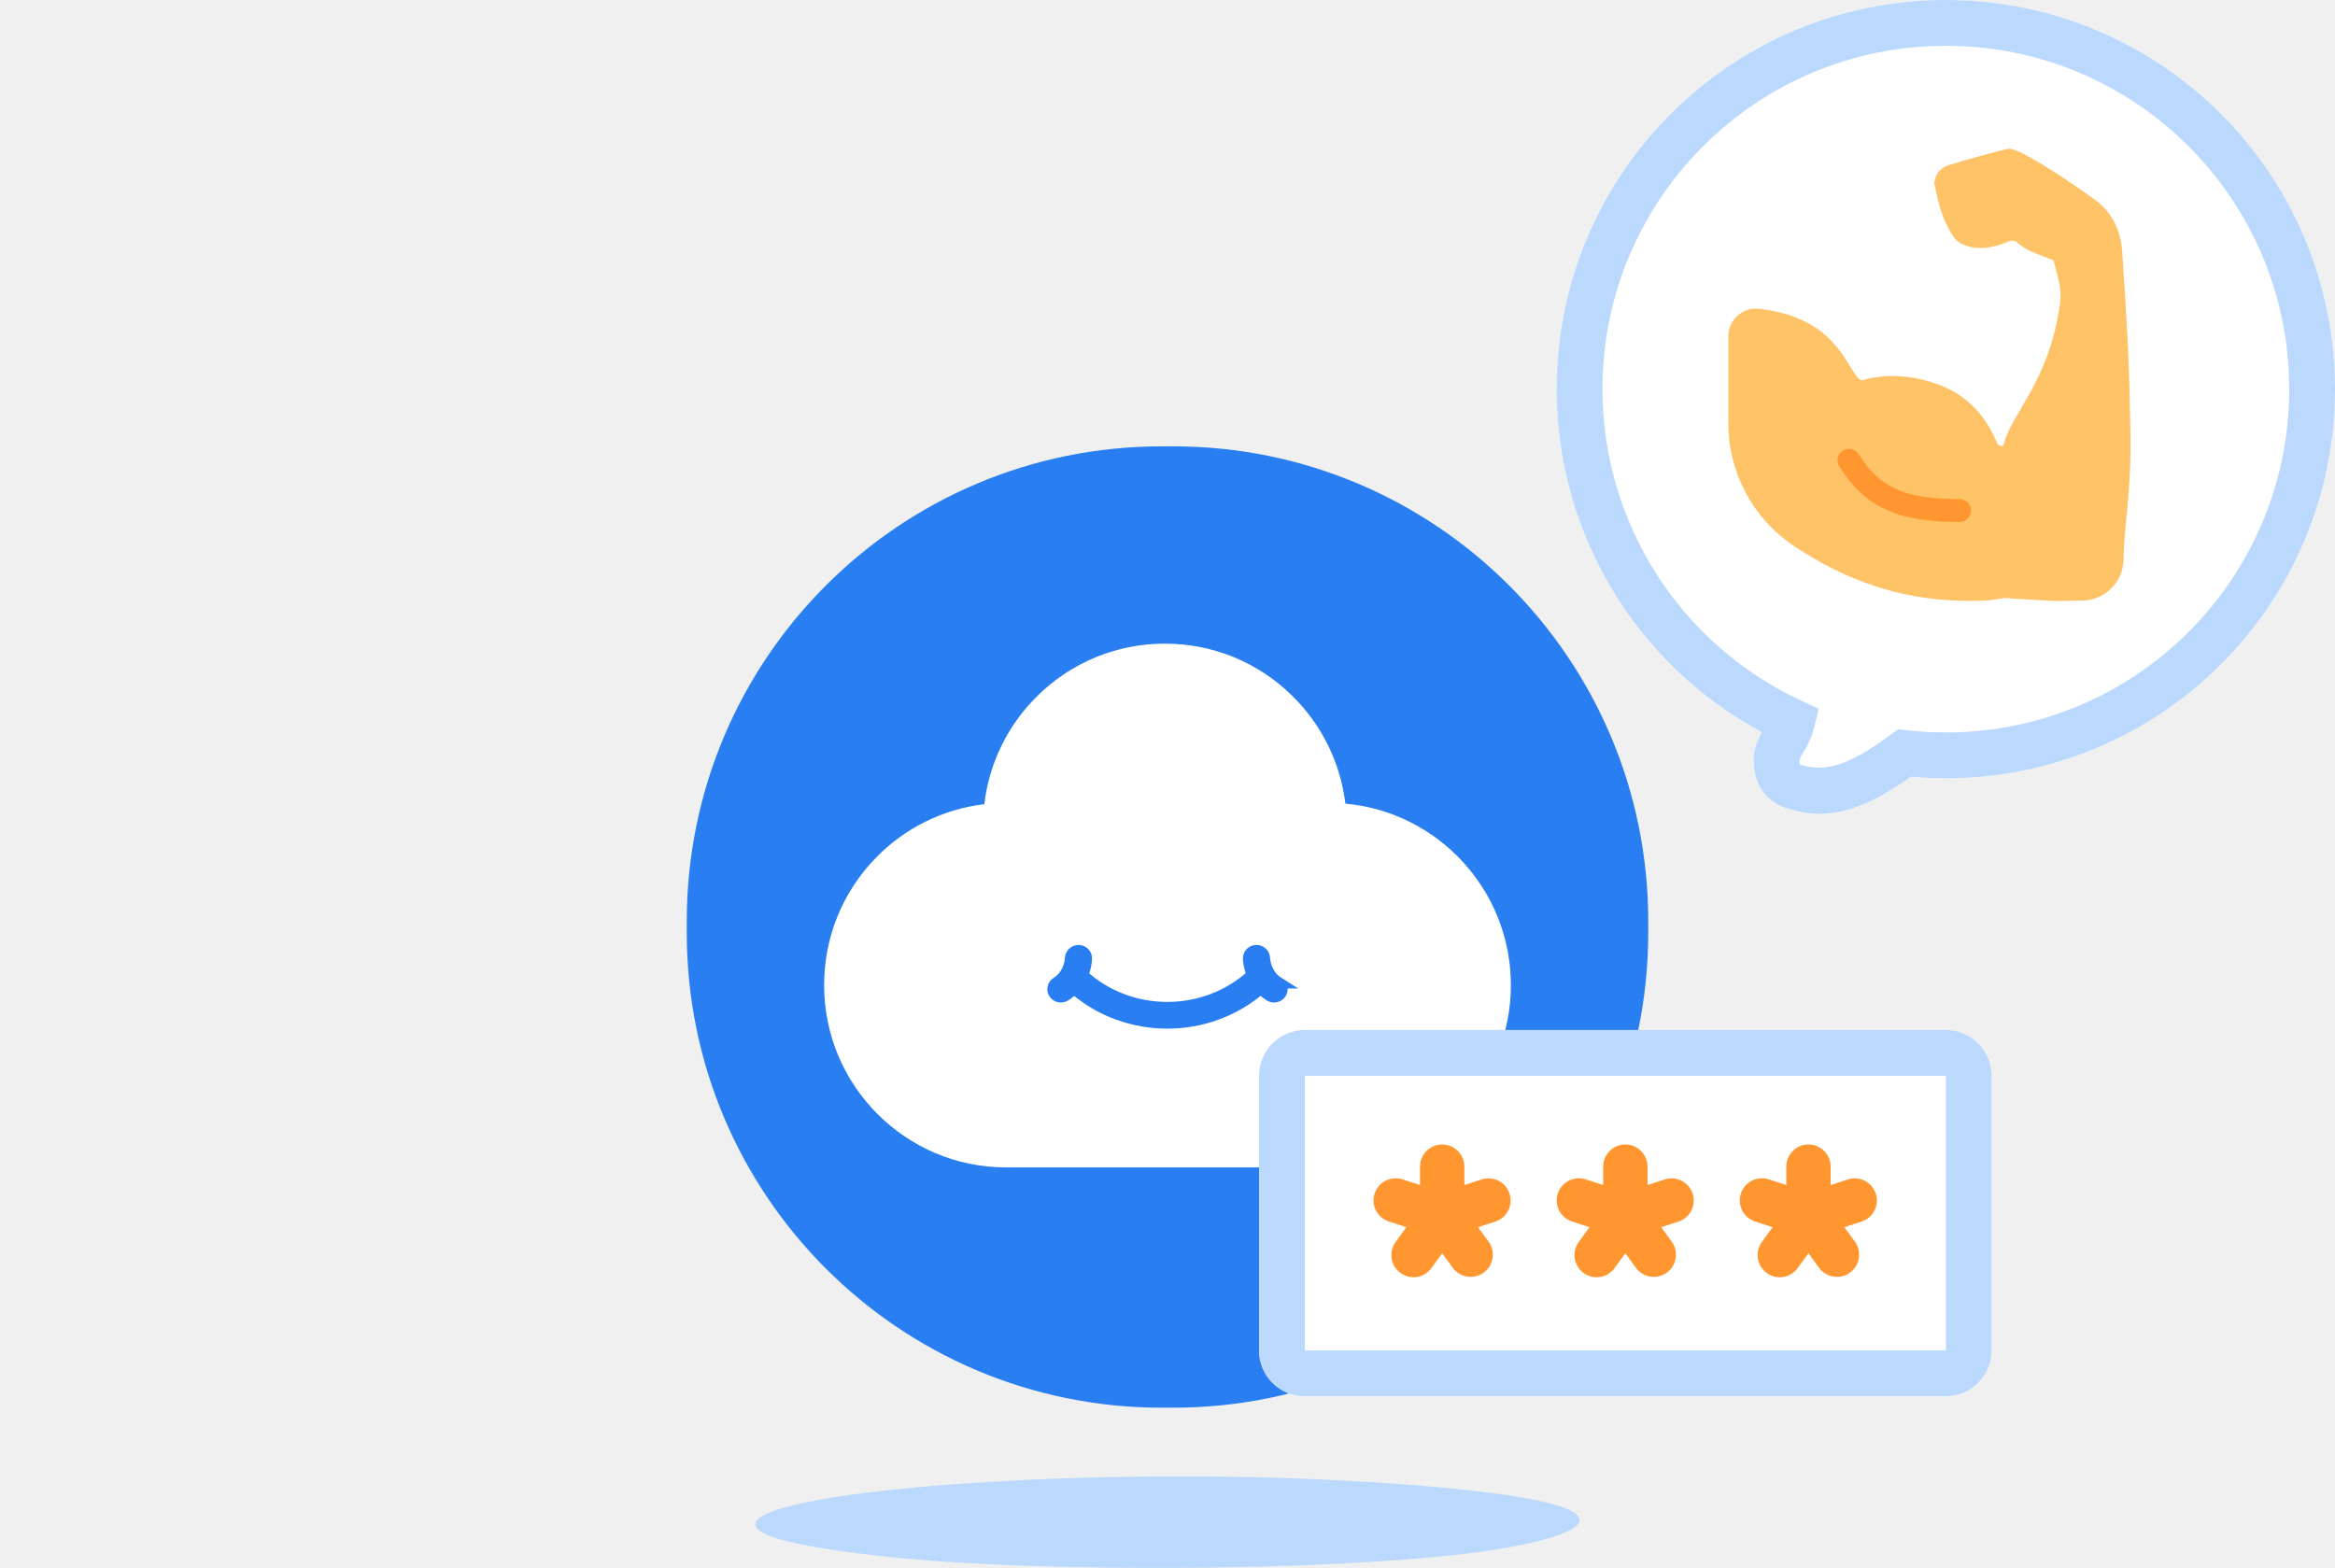
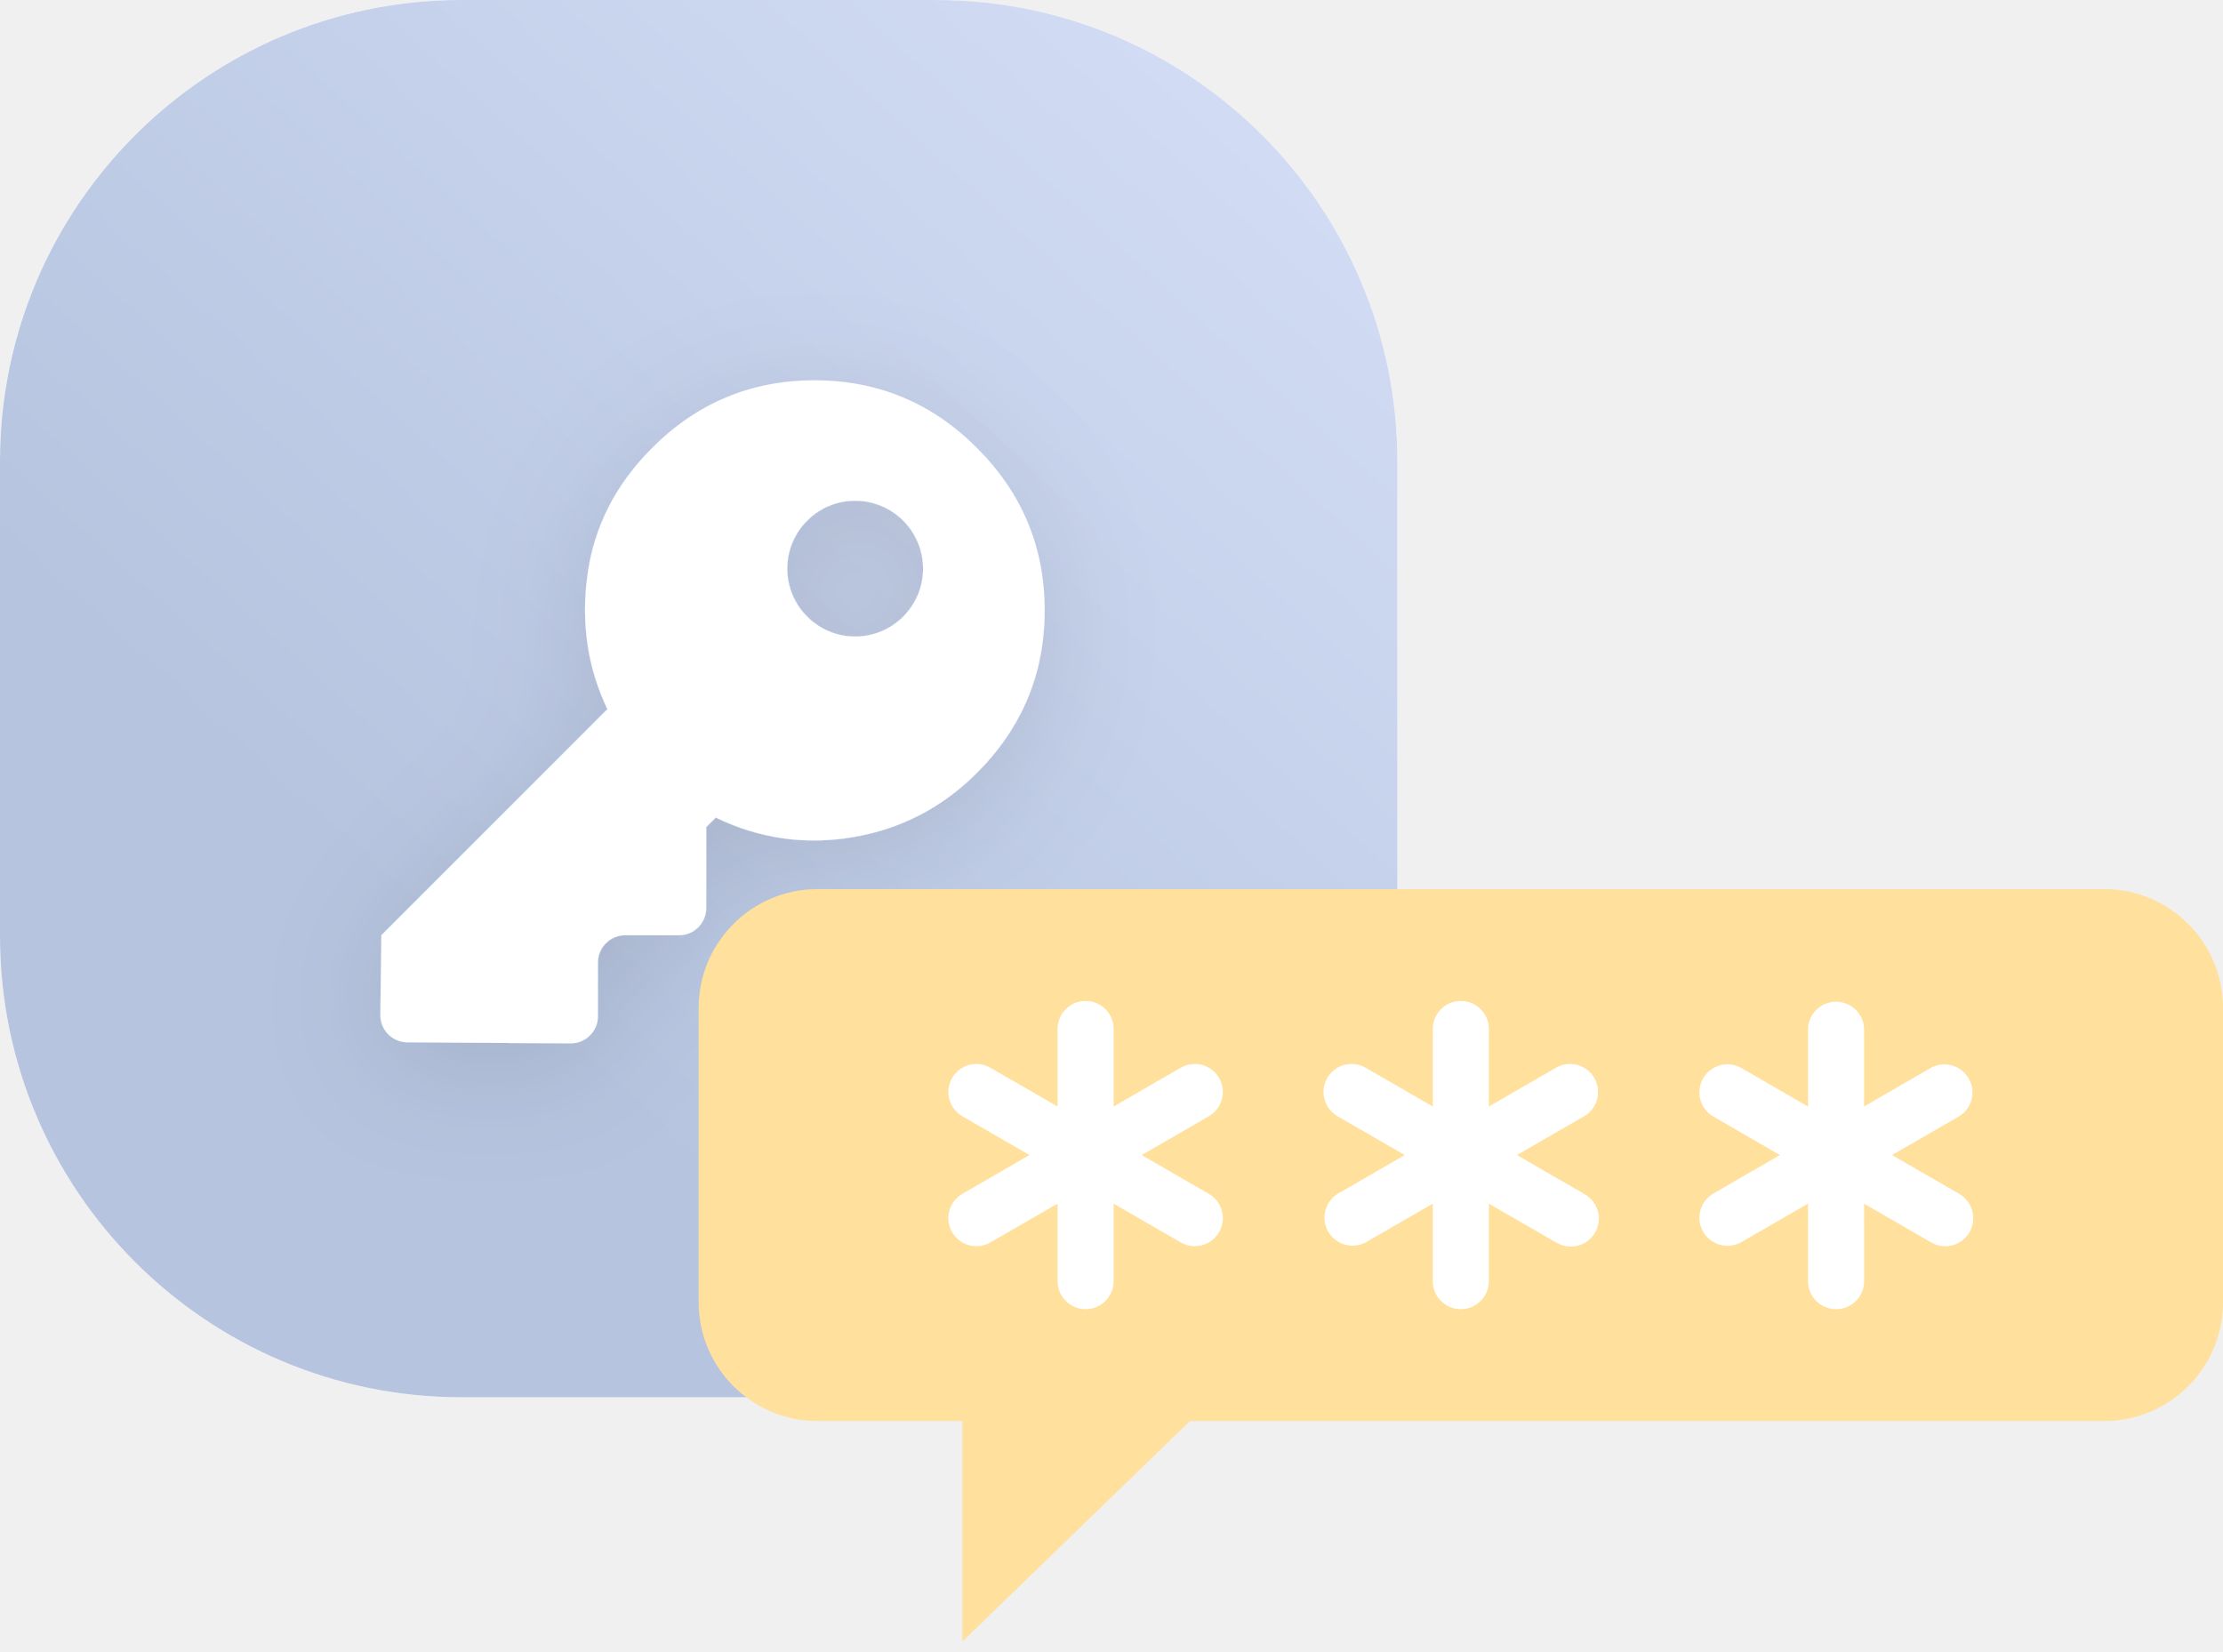
- <svg xmlns="http://www.w3.org/2000/svg" width="204" height="137" viewBox="0 0 204 137">
-   <g fill="none" fill-rule="evenodd">
-     <path d="M0 0h204v137H0z" />
-     <path fill="#BBD9FD" d="M67.429 134.273c2.862 1.018 10.204 1.899 16.12 2.25 16.159.964 38.736.44 48.307-1.33 9.642-1.785 10.07-4.485-14.44-5.821-20.872-1.14-45.235.484-50.445 2.9-1.398.65-1.321 1.37.458 2.001" />
-     <g transform="translate(60 39)">
-       <rect width="84" height="84" fill="#297EF1" rx="41.5" />
-       <path fill="#FFF" d="M56.113 63.003H27.887C19.125 63.003 12 55.859 12 47.078c0-4.188 1.608-8.143 4.531-11.136a15.78 15.78 0 0 1 9.465-4.675 15.836 15.836 0 0 1 4.664-9.486 15.77 15.77 0 0 1 11.11-4.541c4.177 0 8.124 1.61 11.11 4.54a15.847 15.847 0 0 1 4.66 9.438C65.634 31.945 72 38.781 72 47.08c0 8.78-7.13 15.924-15.889 15.924h.002z" />
-       <path fill="#297EF1" stroke="#297EF1" d="M51.689 46.872c-1.168-.738-1.225-2.093-1.228-2.153a.677.677 0 0 0-.7-.653.677.677 0 0 0-.675.678c.003.048.023.685.336 1.435-4.156 3.814-10.687 3.819-14.851.023a4.28 4.28 0 0 0 .342-1.457.677.677 0 0 0-.67-.677.684.684 0 0 0-.704.65c0 .054-.056 1.415-1.227 2.153a.655.655 0 0 0-.2.924.702.702 0 0 0 .95.194c.302-.19.554-.407.765-.637 2.313 2.018 5.235 3.027 8.158 3.027 2.93 0 5.86-1.013 8.177-3.04.212.232.467.454.776.65a.698.698 0 0 0 .95-.196.656.656 0 0 0-.2-.923v.002z" />
-     </g>
-     <g transform="translate(110 90)">
-       <rect width="64" height="32" fill="#FFF" rx="4" />
-       <path fill="#BBD9FD" fill-rule="nonzero" d="M60 0a4 4 0 0 1 4 4v24a4 4 0 0 1-4 4H4a4 4 0 0 1-4-4V4a4 4 0 0 1 4-4h56zm0 4H4v24h56V4z" />
-       <path fill="#FF962F" d="M16 10c1.068 0 1.936.867 1.936 1.936v1.61l1.53-.498a1.936 1.936 0 0 1 1.197 3.682l-1.531.497.946 1.3a1.937 1.937 0 0 1-3.133 2.277l-.945-1.3-.946 1.3a1.93 1.93 0 0 1-1.568.798 1.938 1.938 0 0 1-1.564-3.074l.946-1.3-1.53-.498a1.937 1.937 0 0 1-1.243-2.439 1.937 1.937 0 0 1 2.438-1.243l1.531.498v-1.61C14.064 10.867 14.93 10 16 10zm16 0c1.068 0 1.936.867 1.936 1.936v1.61l1.53-.498a1.936 1.936 0 0 1 1.197 3.682l-1.531.497.946 1.3a1.937 1.937 0 0 1-3.133 2.277l-.945-1.3-.946 1.3a1.93 1.93 0 0 1-1.568.798 1.938 1.938 0 0 1-1.564-3.074l.946-1.3-1.53-.498a1.937 1.937 0 0 1-1.243-2.439 1.937 1.937 0 0 1 2.438-1.243l1.531.498v-1.61C30.064 10.867 30.93 10 32 10zm16 0c1.068 0 1.936.867 1.936 1.936v1.61l1.53-.498a1.936 1.936 0 0 1 1.197 3.682l-1.531.497.946 1.3a1.937 1.937 0 0 1-3.133 2.277l-.945-1.3-.946 1.3a1.93 1.93 0 0 1-1.568.798 1.938 1.938 0 0 1-1.564-3.074l.946-1.3-1.53-.498a1.937 1.937 0 0 1-1.243-2.439 1.937 1.937 0 0 1 2.438-1.243l1.531.498v-1.61C46.064 10.867 46.93 10 48 10z" />
-     </g>
-     <g fill-rule="nonzero">
-       <path fill="#FFF" d="M170 0c-18.778 0-34 15.222-34 34l.003.46a33.995 33.995 0 0 0 17.698 29.386l.239.128-.044.078c-.416.752-.684 1.575-.684 2.383 0 1.898.906 3.494 2.735 4.132l.296.098c3.435 1.09 6.456.129 10.23-2.475l.465-.327.748.06c.768.051 1.54.077 2.314.077 18.778 0 34-15.222 34-34S188.778 0 170 0z" />
-       <path fill="#BBD9FD" d="M170 0c-18.778 0-34 15.222-34 34l.003.46a33.995 33.995 0 0 0 17.698 29.386l.239.128-.044.078c-.416.752-.684 1.575-.684 2.383 0 1.898.906 3.494 2.735 4.132l.296.098c3.435 1.09 6.456.129 10.23-2.475l.465-.327.748.06c.768.051 1.54.077 2.314.077 18.778 0 34-15.222 34-34S188.778 0 170 0zm0 4c16.569 0 30 13.431 30 30 0 16.569-13.431 30-30 30-1.141 0-2.274-.064-3.396-.19l-.774-.087-.714.521c-3.297 2.432-5.473 3.275-7.641 2.615l-.21-.069c-.049-.017-.053-.023-.053-.355 0-.048.093-.292.236-.535l.063-.103c.471-.721.789-1.462.988-2.274l.392-1.598-1.494-.692A30.001 30.001 0 0 1 140 34c0-16.569 13.431-30 30-30z" />
-       <path fill="#FEC267" d="M185.525 49.002a3.669 3.669 0 0 1-3.186 3.45c-3.375.087-1.776.122-7.202-.195l-1.356.195c-7.54.44-12.946-2.033-16.996-4.708A12.884 12.884 0 0 1 151 36.991v-7.61a2.412 2.412 0 0 1 2.65-2.404c6.736.743 7.615 5.058 8.754 6.118l.249.138c2.182-.61 4.445-.477 6.786.401 2.341.878 4.038 2.61 5.088 5.197.306.167.48.174.522.02.67-2.728 3.916-5.45 4.883-12.051.029-.063.19-.902.009-1.898-.088-.555-.374-1.444-.514-2.146-2.525-.976-2.32-.908-3.249-1.602a.638.638 0 0 0-.634-.076c-3.358 1.447-4.749-.212-4.749-.212-.917-1.28-1.356-2.598-1.799-4.843a1.721 1.721 0 0 1 1.192-1.569c1.566-.51 4.22-1.2 5.07-1.419a1.1 1.1 0 0 1 .617.02c2.063.68 7.365 4.556 7.365 4.556 1.224.997 2.039 2.441 2.169 4.38.551 8.242.625 10.578.713 15.594.1 5.767-.578 8.322-.591 11.244 0 .058-.002.116-.006.173z" />
-       <path fill="#FF962F" d="M161 39.375a1 1 0 0 1 1.38.309c1.834 2.888 3.941 3.926 8.815 3.926a1 1 0 1 1 0 2c-5.527 0-8.283-1.357-10.503-4.855a1 1 0 0 1 .309-1.38z" />
-     </g>
+ <svg xmlns="http://www.w3.org/2000/svg" width="105" height="78" fill="none">
+   <path fill="#fff" d="M0 21.797C0 9.76 9.76 0 21.798 0h22.407c12.038 0 21.797 9.759 21.797 21.797v22.407c0 12.039-9.759 21.798-21.797 21.798H21.798C9.759 66.002 0 56.242 0 44.204V21.797Z" />
+   <path fill="url(#a)" d="M0 21.797C0 9.76 9.76 0 21.798 0h22.407c12.038 0 21.797 9.759 21.797 21.797v22.407c0 12.039-9.759 21.798-21.797 21.798H21.798C9.759 66.002 0 56.242 0 44.204V21.797Z" />
+   <g filter="url(#b)">
+     <path fill="#fff" d="M38.473 17.965c2.984 0 5.541 1.066 7.672 3.197 2.131 2.131 3.197 4.688 3.197 7.672 0 2.983-1.066 5.541-3.197 7.673-1.64 1.64-3.59 2.652-5.85 3.036-2.259.383-4.422.075-6.49-.927l-.447.447v3.832c0 .709-.575 1.283-1.283 1.283h-2.549c-.709 0-1.283.575-1.283 1.284v2.54c0 .712-.58 1.288-1.291 1.284l-7.711-.049a1.283 1.283 0 0 1-1.276-1.299l.048-3.76 10.678-10.677c-.938-1.96-1.252-4.076-.943-6.346.309-2.27 1.326-4.267 3.052-5.993 2.132-2.131 4.69-3.197 7.673-3.197Zm1.92 5.687a3.208 3.208 0 1 0 0 6.417 3.208 3.208 0 0 0 0-6.417Z" />
  </g>
+   <path fill="#FFE09D" fill-rule="evenodd" d="M99.401 42H38.6C35.52 42 33 44.52 33 47.599v13.927c0 3.083 2.52 5.598 5.599 5.598h6.859V77.54l10.746-10.415h43.197c3.078 0 5.599-2.515 5.599-5.598V47.599C105 44.52 102.479 42 99.401 42Z" clip-rule="evenodd" />
+   <path fill="#fff" d="M57.582 50.92a1.325 1.325 0 0 0-1.81-.484l-3.171 1.832v-3.661a1.325 1.325 0 1 0-2.65 0v3.66l-3.171-1.83a1.324 1.324 0 1 0-1.325 2.293l3.172 1.832-3.172 1.832a1.325 1.325 0 1 0 1.325 2.295l3.172-1.832v3.66a1.324 1.324 0 1 0 2.649 0v-3.66l3.172 1.832a1.324 1.324 0 1 0 1.325-2.295l-3.173-1.832 3.173-1.832a1.325 1.325 0 0 0 .484-1.81Zm17.724 0a1.325 1.325 0 0 0-1.81-.484l-3.171 1.832v-3.661a1.324 1.324 0 1 0-2.65 0v3.66l-3.171-1.83a1.323 1.323 0 0 0-1.943 1.49 1.325 1.325 0 0 0 .618.803l3.172 1.832-3.172 1.832a1.326 1.326 0 0 0 1.325 2.295l3.171-1.832v3.661a1.325 1.325 0 1 0 2.65 0v-3.66l3.172 1.83a1.325 1.325 0 1 0 1.324-2.294l-3.172-1.831 3.172-1.832a1.325 1.325 0 0 0 .485-1.81Zm17.234 5.474-3.171-1.832 3.17-1.832a1.325 1.325 0 0 0-1.324-2.294l-3.167 1.83v-3.66a1.325 1.325 0 0 0-2.649 0v3.663l-3.172-1.833a1.325 1.325 0 0 0-1.325 2.294l3.171 1.832-3.171 1.832a1.325 1.325 0 0 0 1.325 2.294l3.172-1.832v3.662a1.325 1.325 0 0 0 2.65 0v-3.659l3.166 1.83a1.323 1.323 0 0 0 1.942-1.49 1.324 1.324 0 0 0-.617-.805Z" />
+   <defs>
+     <linearGradient id="a" x1="11.444" x2="62.265" y1="60.077" y2="4.039" gradientUnits="userSpaceOnUse">
+       <stop offset=".23" stop-color="#B6C4DF" />
+       <stop offset="1" stop-color="#D3DDF5" />
+     </linearGradient>
+     <filter id="b" width="42.596" height="42.54" x="12.356" y="13.477" color-interpolation-filters="sRGB" filterUnits="userSpaceOnUse">
+       <feFlood flood-opacity="0" result="BackgroundImageFix" />
+       <feColorMatrix in="SourceAlpha" result="hardAlpha" values="0 0 0 0 0 0 0 0 0 0 0 0 0 0 0 0 0 0 127 0" />
+       <feOffset dy="1.122" />
+       <feGaussianBlur stdDeviation="2.805" />
+       <feComposite in2="hardAlpha" operator="out" />
+       <feColorMatrix values="0 0 0 0 0 0 0 0 0 0 0 0 0 0 0 0 0 0 0.1 0" />
+       <feBlend in2="BackgroundImageFix" result="effect1_dropShadow_4713_5808" />
+       <feBlend in="SourceGraphic" in2="effect1_dropShadow_4713_5808" result="shape" />
+     </filter>
+   </defs>
</svg>
